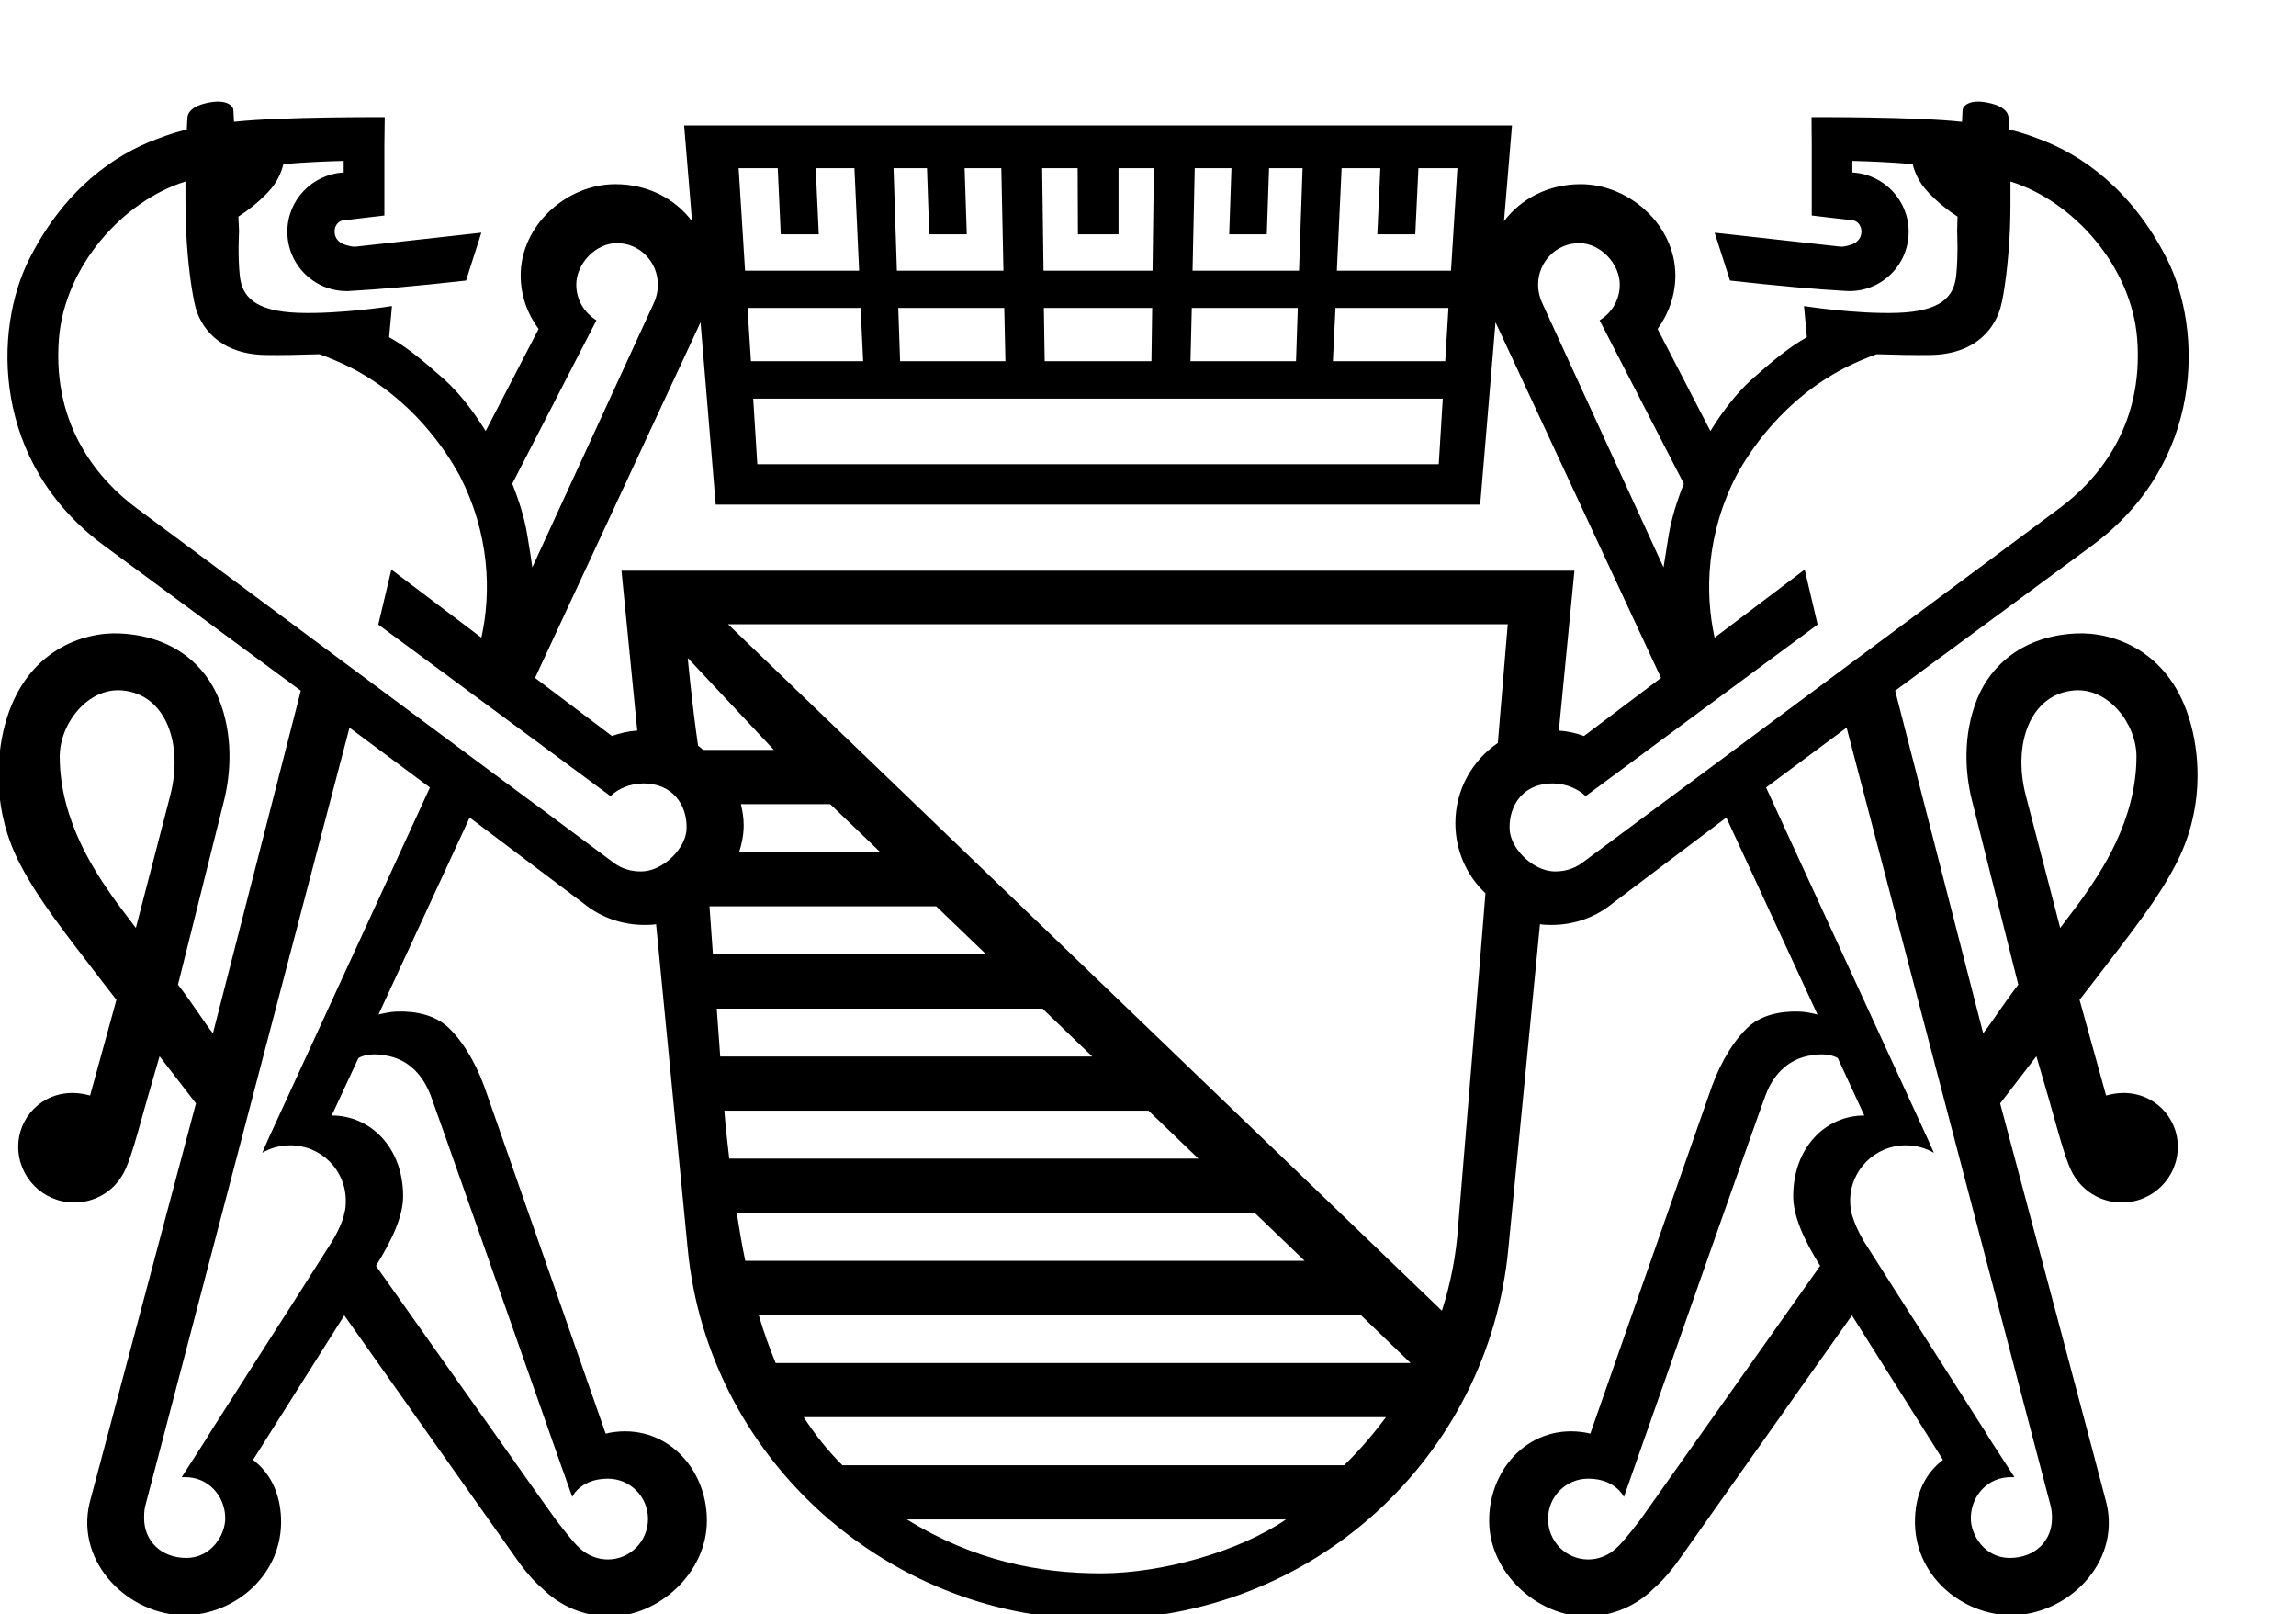
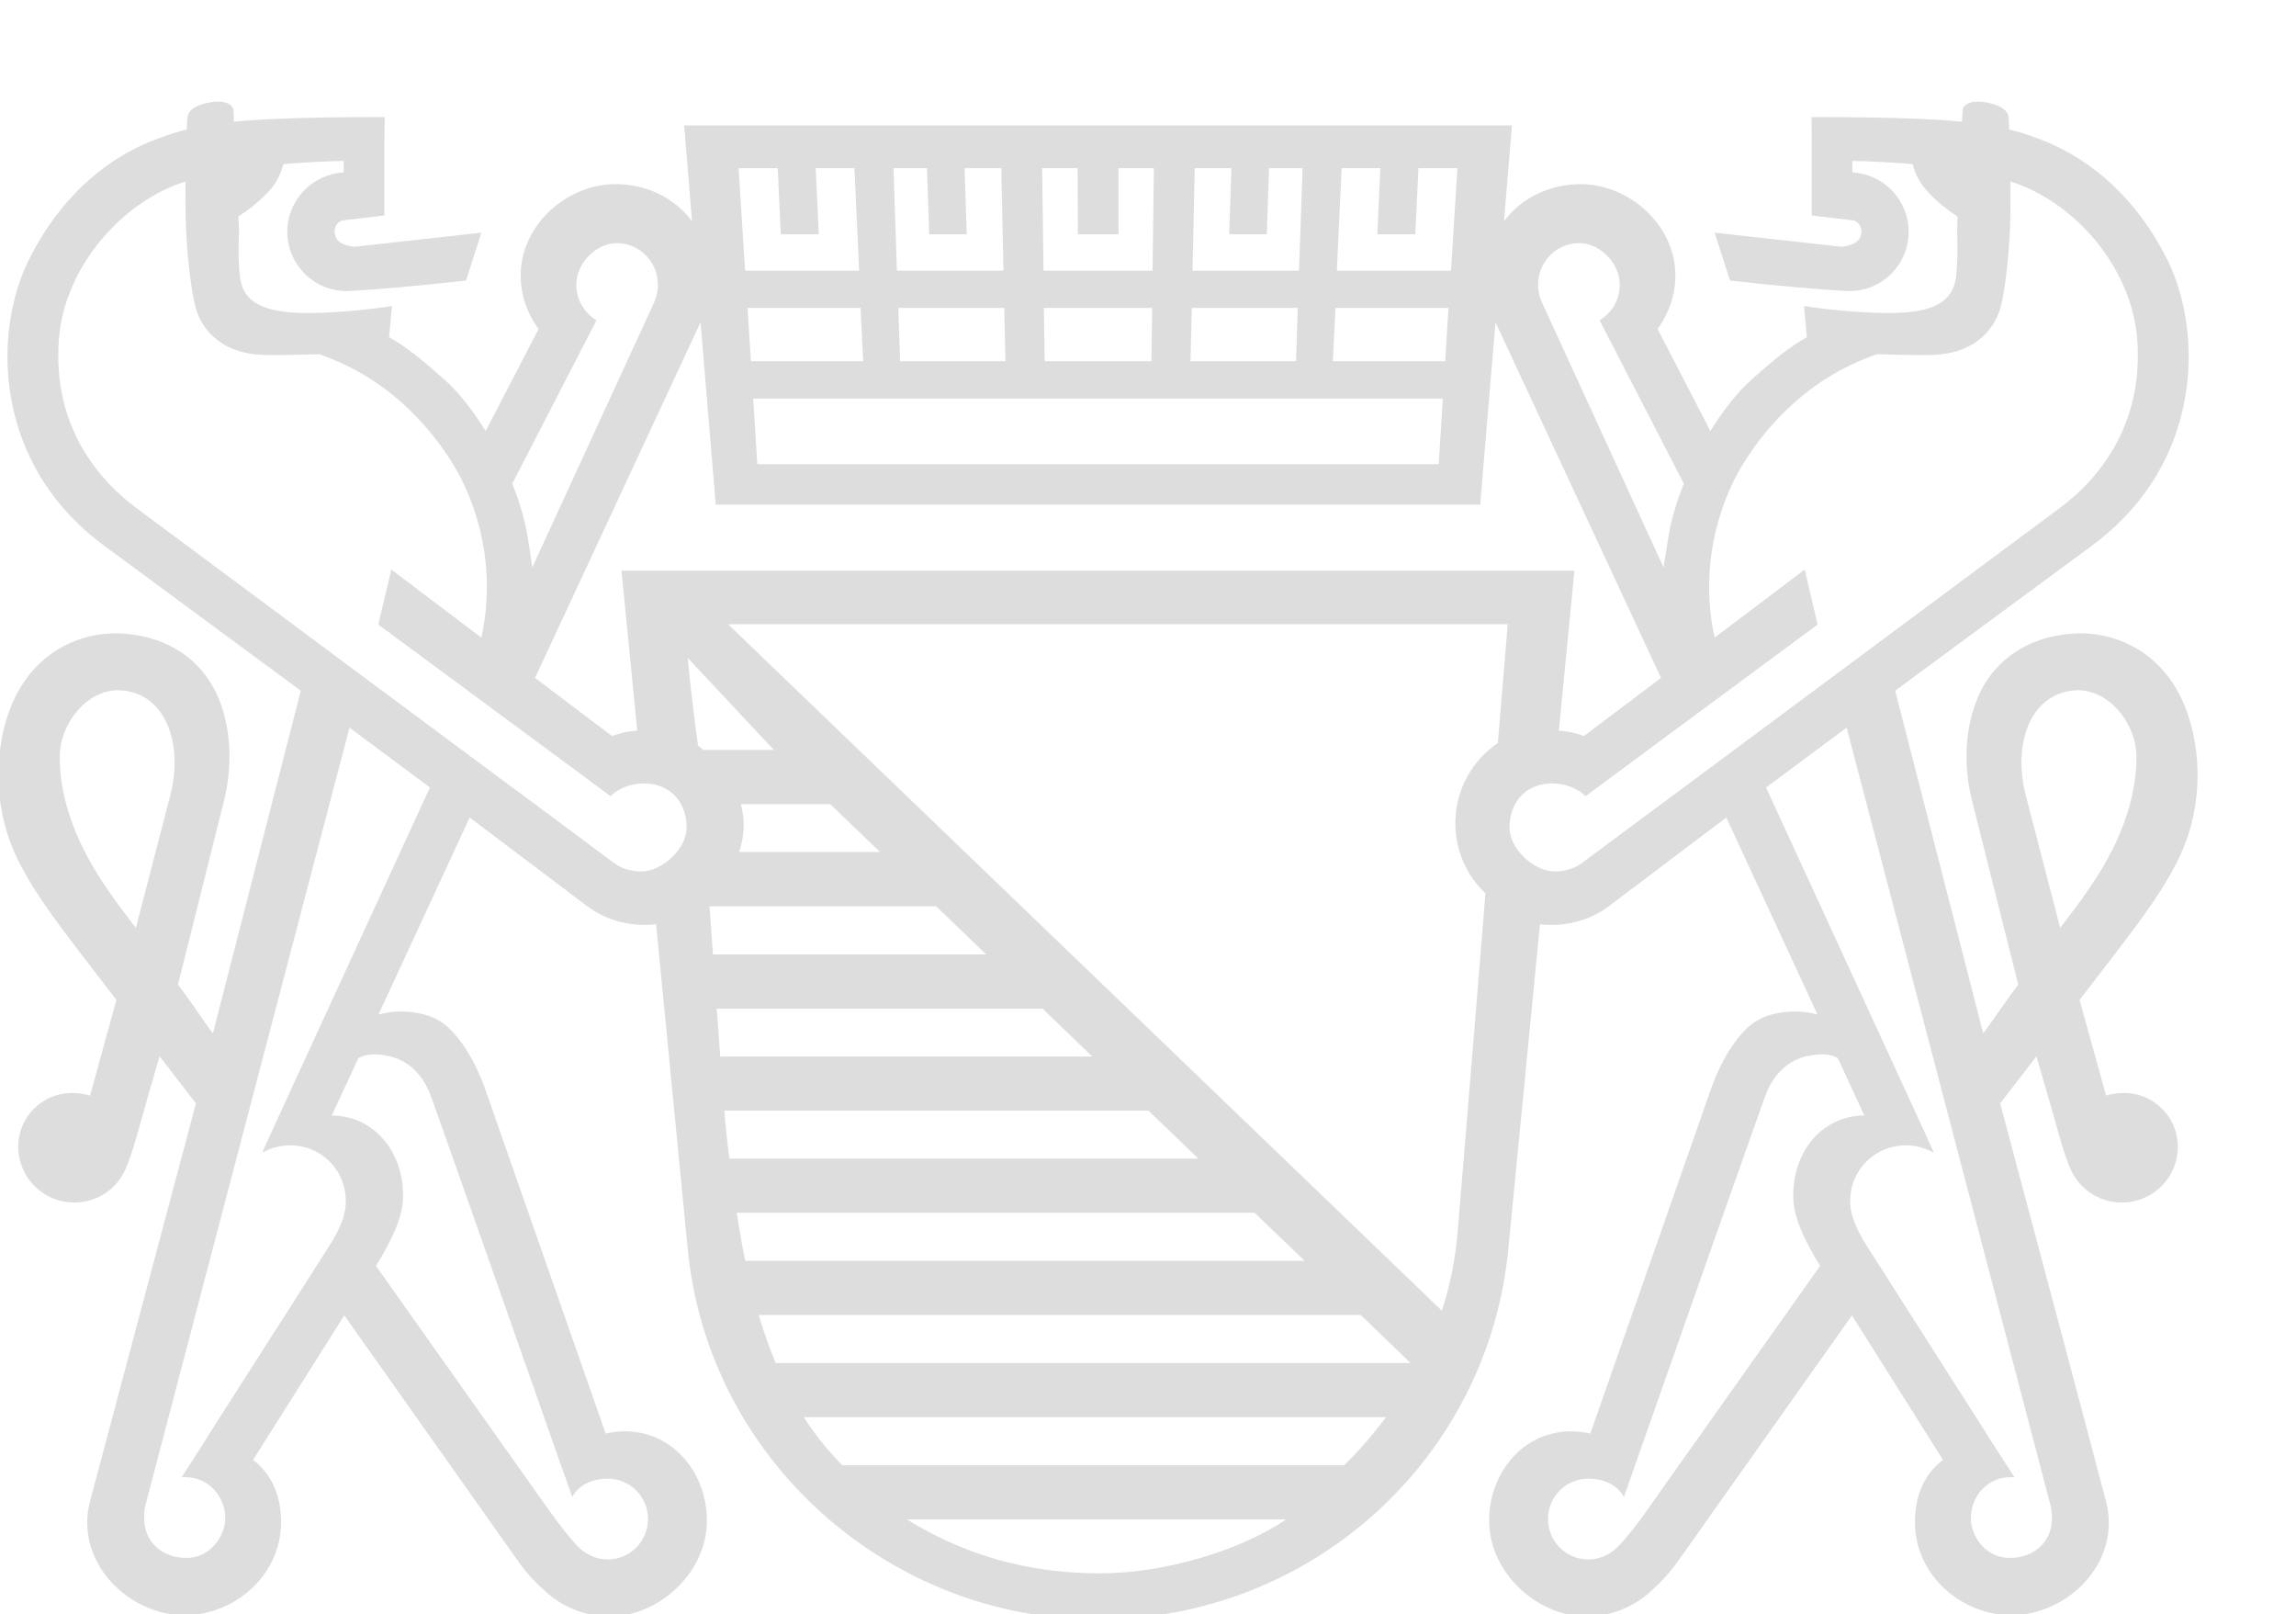
<svg xmlns="http://www.w3.org/2000/svg" version="1.0" width="484" height="340" id="svg2" viewBox="0 0 484 340">
  <g transform="translate(9, 3)" id="layer1">
    <g transform="matrix(14.4167, 0, 0, 14.4167, -3787.8, -4695.59)" id="g2790">
-       <path d="M 292.237,339.062 L 291.734,337.126 C 291.54,336.38 291.793,335.65 292.433,335.59 C 292.942,335.543 293.352,336.08 293.352,336.555 C 293.352,337.51 292.8,338.284 292.586,338.594 C 292.532,338.673 292.401,338.845 292.237,339.062 z M 292.097,347.51 C 292.117,347.581 292.117,347.667 292.117,347.693 C 292.117,348.021 291.87,348.272 291.499,348.272 C 291.134,348.272 290.93,347.938 290.93,347.693 C 290.93,347.366 291.179,347.081 291.532,347.091 L 291.568,347.091 L 291.231,346.571 L 291.134,346.415 L 290.186,344.928 L 289.989,344.62 L 289.372,343.652 C 289.372,343.652 289.264,343.477 289.212,343.314 L 289.208,343.303 C 289.198,343.282 289.193,343.256 289.188,343.233 C 289.186,343.216 289.182,343.203 289.177,343.192 C 289.17,343.145 289.166,343.096 289.166,343.051 C 289.166,342.6 289.531,342.24 289.978,342.24 C 290.127,342.24 290.268,342.279 290.39,342.349 L 290.29,342.125 L 287.936,337.009 L 289.114,336.134 L 292.097,347.51 z M 286.54,347.088 L 286.442,347.227 L 286.102,347.707 C 286.102,347.707 285.849,348.043 285.744,348.131 C 285.634,348.233 285.49,348.294 285.335,348.294 C 285.01,348.294 284.748,348.028 284.748,347.702 C 284.748,347.376 285.01,347.113 285.335,347.113 C 285.55,347.113 285.714,347.189 285.817,347.318 L 285.858,347.379 L 286.054,346.822 L 286.076,346.759 C 286.596,345.278 287.87,341.654 287.93,341.505 C 287.998,341.32 288.169,341.011 288.548,340.933 C 288.789,340.882 288.92,340.927 288.985,340.965 L 289.373,341.804 C 288.803,341.804 288.333,342.276 288.333,342.984 C 288.333,343.284 288.499,343.637 288.727,344.002 L 286.54,347.088 z M 286.812,336.949 L 286.21,337.395 L 285.23,338.123 C 285.128,338.192 285.003,338.236 284.854,338.236 C 284.805,338.236 284.756,338.228 284.708,338.215 C 284.435,338.135 284.192,337.856 284.186,337.611 C 284.176,337.271 284.384,336.942 284.831,336.949 L 284.839,336.951 C 285.015,336.956 285.177,337.023 285.298,337.135 L 285.9,336.69 L 286.156,336.5 L 288.69,334.627 L 288.501,333.823 L 287.184,334.818 C 287.04,334.171 287.057,333.301 287.512,332.43 C 287.698,332.094 288.185,331.339 289.087,330.875 C 289.252,330.792 289.411,330.725 289.553,330.675 C 289.827,330.684 290.114,330.69 290.352,330.686 C 291.049,330.67 291.301,330.245 291.37,329.971 C 291.415,329.798 291.478,329.385 291.503,328.834 C 291.51,328.646 291.511,328.399 291.51,328.15 C 292.434,328.439 293.28,329.393 293.363,330.452 C 293.462,331.751 292.755,332.532 292.239,332.917 L 286.812,336.949 z M 271.2,333.84 L 271.431,336.177 C 271.301,336.185 271.177,336.214 271.061,336.256 L 269.936,335.407 L 272.356,330.208 L 272.578,332.874 L 277.929,332.874 L 278.411,332.874 L 283.756,332.874 L 283.98,330.208 L 286.4,335.407 L 285.274,336.256 C 285.159,336.214 285.033,336.185 284.906,336.177 L 285.134,333.84 L 271.2,333.84 z M 284.014,336.358 C 283.639,336.615 283.393,337.042 283.393,337.53 C 283.393,337.933 283.561,338.301 283.833,338.555 L 283.782,339.185 L 283.667,340.596 L 283.434,343.415 C 283.405,343.846 283.324,344.263 283.196,344.658 L 272.758,334.622 L 284.159,334.622 L 284.014,336.358 z M 273.455,345.423 C 273.367,345.208 273.281,344.976 273.206,344.72 L 282.009,344.72 L 282.739,345.423 L 273.455,345.423 z M 281.767,346.917 L 274.431,346.917 C 274.226,346.715 274.037,346.478 273.864,346.214 L 282.379,346.214 C 282.216,346.43 282.024,346.667 281.767,346.917 z M 278.211,348.497 C 277.32,348.497 276.361,348.319 275.374,347.709 L 280.917,347.709 C 280.23,348.179 279.105,348.497 278.211,348.497 z M 272.885,343.226 L 280.458,343.226 L 281.189,343.928 L 273.01,343.928 C 272.962,343.704 272.923,343.465 272.885,343.226 z M 272.704,341.733 L 278.906,341.733 L 279.635,342.434 L 272.776,342.434 C 272.749,342.203 272.722,341.971 272.704,341.733 z M 272.593,340.242 L 277.357,340.242 L 278.084,340.942 L 272.644,340.942 C 272.628,340.708 272.611,340.474 272.593,340.242 z M 272.487,338.746 L 275.802,338.746 L 276.533,339.449 L 272.537,339.449 C 272.521,339.211 272.504,338.97 272.487,338.746 z M 272.946,337.252 L 274.252,337.252 L 274.982,337.952 L 272.921,337.952 C 272.96,337.828 272.987,337.701 272.987,337.562 C 272.987,337.454 272.97,337.351 272.946,337.252 z M 272.32,336.398 C 272.227,335.758 272.169,335.115 272.169,335.115 L 273.428,336.459 L 272.395,336.459 C 272.371,336.441 272.346,336.414 272.32,336.398 z M 271.629,338.215 C 271.58,338.228 271.531,338.236 271.483,338.236 C 271.332,338.236 271.206,338.192 271.105,338.123 L 270.127,337.395 L 269.524,336.949 L 264.098,332.917 C 263.583,332.532 262.873,331.751 262.974,330.452 C 263.057,329.393 263.903,328.439 264.824,328.15 C 264.824,328.399 264.824,328.646 264.833,328.834 C 264.856,329.385 264.925,329.798 264.967,329.971 C 265.034,330.245 265.288,330.67 265.984,330.686 C 266.223,330.69 266.51,330.684 266.784,330.675 C 266.924,330.725 267.085,330.792 267.25,330.875 C 268.151,331.339 268.637,332.094 268.823,332.43 C 269.28,333.301 269.296,334.171 269.151,334.818 L 267.835,333.823 L 267.644,334.627 L 270.181,336.5 L 270.438,336.69 L 271.039,337.135 C 271.157,337.023 271.32,336.956 271.497,336.951 L 271.505,336.949 C 271.952,336.942 272.163,337.271 272.152,337.611 C 272.145,337.856 271.901,338.135 271.629,338.215 z M 266.046,342.125 L 265.947,342.349 C 266.068,342.279 266.207,342.24 266.356,342.24 C 266.807,342.24 267.169,342.6 267.169,343.051 C 267.169,343.096 267.167,343.145 267.158,343.192 C 267.155,343.203 267.15,343.216 267.147,343.233 C 267.143,343.256 267.138,343.282 267.129,343.303 L 267.127,343.314 C 267.073,343.477 266.964,343.652 266.964,343.652 L 266.348,344.62 L 266.15,344.928 L 265.2,346.415 L 265.104,346.571 L 264.769,347.091 L 264.804,347.091 C 265.155,347.081 265.406,347.366 265.406,347.693 C 265.406,347.938 265.2,348.272 264.838,348.272 C 264.467,348.272 264.22,348.021 264.22,347.693 C 264.22,347.667 264.218,347.581 264.237,347.51 L 267.223,336.134 L 268.399,337.009 L 266.046,342.125 z M 267.788,340.933 C 268.168,341.011 268.336,341.32 268.408,341.505 C 268.466,341.654 269.739,345.278 270.26,346.759 L 270.282,346.822 L 270.48,347.379 L 270.518,347.318 C 270.622,347.189 270.786,347.113 271.001,347.113 C 271.325,347.113 271.588,347.376 271.588,347.702 C 271.588,348.028 271.325,348.294 271.001,348.294 C 270.846,348.294 270.702,348.233 270.591,348.131 C 270.487,348.043 270.236,347.707 270.236,347.707 L 269.893,347.227 L 269.795,347.088 L 267.61,344.002 C 267.837,343.637 268.007,343.284 268.007,342.984 C 268.007,342.276 267.533,341.804 266.963,341.804 L 267.353,340.965 C 267.416,340.927 267.549,340.882 267.788,340.933 z M 270.834,330.179 C 270.657,330.071 270.539,329.879 270.539,329.658 C 270.539,329.351 270.823,329.051 271.134,329.051 C 271.464,329.051 271.732,329.322 271.732,329.658 C 271.732,329.764 271.706,329.862 271.663,329.949 L 269.896,333.791 C 269.883,333.688 269.859,333.536 269.821,333.309 C 269.783,333.079 269.706,332.825 269.603,332.568 L 270.834,330.179 z M 273.485,327.955 L 273.529,328.922 L 274.085,328.922 L 274.04,327.955 L 274.606,327.955 L 274.675,329.454 L 273.007,329.454 L 272.913,327.955 L 273.485,327.955 z M 274.734,330.777 L 273.093,330.777 L 273.043,329.998 L 274.696,329.998 L 274.734,330.777 z M 275.667,327.955 L 275.7,328.922 L 276.249,328.922 L 276.217,327.955 L 276.754,327.955 L 276.785,329.454 L 275.227,329.454 L 275.178,327.955 L 275.667,327.955 z M 276.814,330.777 L 275.274,330.777 L 275.247,329.998 L 276.797,329.998 L 276.814,330.777 z M 277.87,327.955 L 277.874,328.922 L 278.468,328.922 L 278.468,327.955 L 278.985,327.955 L 278.965,329.454 L 278.267,329.454 L 278.071,329.454 L 277.371,329.454 L 277.351,327.955 L 277.87,327.955 z M 279.539,329.998 L 281.089,329.998 L 281.063,330.777 L 279.52,330.777 L 279.539,329.998 z M 279.582,327.955 L 280.119,327.955 L 280.086,328.922 L 280.636,328.922 L 280.669,327.955 L 281.159,327.955 L 281.107,329.454 L 279.55,329.454 L 279.582,327.955 z M 277.376,329.998 L 278.071,329.998 L 278.267,329.998 L 278.96,329.998 L 278.949,330.777 L 278.267,330.777 L 278.071,330.777 L 277.388,330.777 L 277.376,329.998 z M 278.071,331.324 L 278.267,331.324 L 283.209,331.324 L 283.15,332.283 L 278.411,332.283 L 277.929,332.283 L 273.186,332.283 L 273.126,331.324 L 278.071,331.324 z M 281.64,329.998 L 283.292,329.998 L 283.245,330.777 L 281.602,330.777 L 281.64,329.998 z M 281.73,327.955 L 282.296,327.955 L 282.252,328.922 L 282.807,328.922 L 282.853,327.955 L 283.423,327.955 L 283.329,329.454 L 281.66,329.454 L 281.73,327.955 z M 285.202,329.051 C 285.514,329.051 285.797,329.351 285.797,329.658 C 285.797,329.879 285.681,330.071 285.502,330.179 L 286.734,332.568 C 286.63,332.825 286.554,333.079 286.514,333.309 C 286.477,333.536 286.453,333.688 286.437,333.791 L 284.673,329.949 C 284.63,329.862 284.603,329.764 284.603,329.658 C 284.603,329.322 284.872,329.051 285.202,329.051 z M 264.602,337.126 L 264.099,339.062 C 263.936,338.845 263.804,338.673 263.75,338.594 C 263.537,338.284 262.986,337.51 262.986,336.555 C 262.986,336.08 263.394,335.543 263.904,335.59 C 264.544,335.65 264.795,336.38 264.602,337.126 z M 293.137,341.475 C 293.058,341.478 292.98,341.492 292.908,341.512 L 292.52,340.113 L 292.717,339.859 C 293.307,339.09 293.661,338.646 293.926,338.135 C 294.335,337.355 294.281,336.579 294.149,336.09 C 293.854,334.989 292.986,334.73 292.468,334.757 C 291.693,334.793 291.22,335.223 291.022,335.716 C 290.81,336.246 290.847,336.793 290.944,337.186 L 291.624,339.891 C 291.415,340.162 291.234,340.447 291.111,340.603 L 289.824,335.594 L 292.696,333.477 C 294.343,332.268 294.329,330.322 293.792,329.271 C 293.279,328.265 292.551,327.757 291.922,327.526 C 291.734,327.454 291.609,327.418 291.492,327.391 C 291.487,327.305 291.485,327.243 291.482,327.216 C 291.471,327.086 291.317,327.027 291.186,327 C 290.894,326.937 290.81,327.059 290.81,327.103 L 290.801,327.277 C 290.099,327.2 288.601,327.209 288.601,327.209 L 288.604,327.62 L 288.604,328.647 L 289.198,328.717 C 289.256,328.719 289.331,328.778 289.331,328.884 C 289.33,328.996 289.245,329.058 289.163,329.079 C 289.091,329.1 289.057,329.105 289.027,329.102 L 289.021,329.102 L 287.184,328.898 L 287.409,329.598 C 288.123,329.678 288.686,329.727 289.099,329.75 C 289.119,329.752 289.136,329.752 289.155,329.752 C 289.635,329.752 290.021,329.364 290.021,328.884 C 290.021,328.421 289.657,328.043 289.198,328.018 L 289.198,327.849 C 289.446,327.855 289.75,327.867 290.08,327.896 C 290.111,328.021 290.175,328.172 290.309,328.309 C 290.451,328.46 290.602,328.577 290.736,328.663 L 290.73,328.878 C 290.73,328.878 290.748,329.233 290.716,329.527 C 290.684,329.825 290.508,330.047 289.862,330.07 C 289.247,330.091 288.491,329.971 288.491,329.971 L 288.533,330.426 C 288.284,330.565 288.036,330.767 287.719,331.05 C 287.51,331.24 287.304,331.502 287.122,331.798 L 286.35,330.306 C 286.511,330.084 286.61,329.815 286.61,329.523 C 286.61,328.787 285.934,328.189 285.226,328.189 C 284.751,328.189 284.351,328.403 284.104,328.731 L 284.221,327.33 L 278.278,327.33 L 278.057,327.33 L 272.116,327.33 L 272.232,328.731 C 271.986,328.403 271.586,328.189 271.11,328.189 C 270.401,328.189 269.726,328.787 269.726,329.523 C 269.726,329.815 269.823,330.084 269.988,330.306 L 269.214,331.798 C 269.031,331.502 268.826,331.24 268.616,331.05 C 268.299,330.767 268.052,330.565 267.802,330.426 L 267.844,329.971 C 267.844,329.971 267.088,330.091 266.474,330.07 C 265.828,330.047 265.651,329.825 265.619,329.527 C 265.587,329.233 265.608,328.878 265.608,328.878 L 265.598,328.663 C 265.733,328.577 265.885,328.46 266.029,328.309 C 266.161,328.172 266.226,328.021 266.256,327.896 C 266.588,327.867 266.889,327.855 267.138,327.849 L 267.138,328.018 C 266.679,328.043 266.314,328.421 266.314,328.884 C 266.314,329.364 266.702,329.752 267.182,329.752 C 267.2,329.752 267.218,329.752 267.235,329.75 C 267.65,329.727 268.213,329.678 268.927,329.598 L 269.151,328.898 L 267.316,329.102 L 267.309,329.102 C 267.279,329.105 267.244,329.1 267.173,329.079 C 267.09,329.058 267.006,328.996 267.005,328.884 C 267.003,328.778 267.08,328.719 267.138,328.717 L 267.733,328.647 L 267.733,327.62 L 267.738,327.209 C 267.738,327.209 266.238,327.2 265.534,327.277 L 265.525,327.103 C 265.525,327.059 265.443,326.937 265.149,327 C 265.019,327.027 264.865,327.086 264.853,327.216 C 264.85,327.243 264.849,327.305 264.844,327.391 C 264.727,327.418 264.602,327.454 264.414,327.526 C 263.783,327.757 263.058,328.265 262.547,329.271 C 262.008,330.322 261.994,332.268 263.64,333.477 L 266.511,335.594 L 265.226,340.603 C 265.102,340.447 264.925,340.162 264.715,339.891 L 265.392,337.186 C 265.487,336.793 265.525,336.246 265.314,335.716 C 265.115,335.223 264.646,334.793 263.867,334.757 C 263.35,334.73 262.482,334.989 262.185,336.09 C 262.055,336.579 262,337.355 262.409,338.135 C 262.676,338.646 263.028,339.09 263.618,339.859 L 263.815,340.113 L 263.43,341.512 C 263.357,341.492 263.279,341.478 263.198,341.475 C 262.718,341.461 262.379,341.842 262.379,342.257 C 262.379,342.713 262.747,343.076 263.198,343.076 C 263.491,343.076 263.748,342.925 263.891,342.694 C 264.016,342.508 264.131,342.027 264.265,341.563 L 264.446,340.938 L 264.978,341.627 C 264.647,342.865 263.44,347.401 263.422,347.47 C 263.214,348.354 264.005,349.113 264.822,349.11 C 265.552,349.1 266.251,348.514 266.222,347.693 C 266.207,347.308 266.056,347.025 265.813,346.838 L 267.147,344.726 L 269.66,348.279 C 269.857,348.563 270.01,348.69 270.037,348.712 C 270.29,348.968 270.641,349.127 271.032,349.127 C 271.73,349.127 272.449,348.502 272.449,347.725 C 272.449,346.951 271.837,346.296 271.029,346.441 C 271.009,346.446 270.989,346.449 270.969,346.455 L 269.191,341.372 C 269.048,340.987 268.853,340.69 268.672,340.521 C 268.415,340.277 268.04,340.279 267.891,340.286 C 267.824,340.289 267.733,340.307 267.647,340.328 L 268.98,337.448 L 270.65,338.707 C 270.893,338.903 271.2,339.018 271.535,339.018 C 271.593,339.018 271.652,339.017 271.706,339.008 L 272.167,343.738 C 272.316,345.325 273.086,346.717 274.223,347.699 L 274.223,347.709 L 274.236,347.709 C 275.293,348.614 276.662,349.171 278.168,349.171 C 281.306,349.171 283.884,346.801 284.169,343.738 L 284.63,339.008 C 284.686,339.017 284.743,339.018 284.799,339.018 C 285.137,339.018 285.445,338.903 285.686,338.707 L 287.355,337.448 L 288.688,340.328 C 288.604,340.307 288.512,340.289 288.445,340.286 C 288.296,340.279 287.921,340.277 287.664,340.521 C 287.483,340.69 287.288,340.987 287.146,341.372 L 285.366,346.455 C 285.347,346.449 285.329,346.446 285.307,346.441 C 284.498,346.296 283.887,346.951 283.887,347.725 C 283.887,348.502 284.607,349.127 285.305,349.127 C 285.695,349.127 286.046,348.968 286.3,348.712 C 286.325,348.69 286.478,348.563 286.677,348.279 L 289.192,344.726 L 290.523,346.838 C 290.279,347.025 290.127,347.308 290.114,347.693 C 290.084,348.514 290.785,349.1 291.514,349.11 C 292.332,349.113 293.125,348.354 292.913,347.47 C 292.899,347.401 291.69,342.865 291.359,341.627 L 291.889,340.938 L 292.071,341.563 C 292.206,342.027 292.321,342.508 292.445,342.694 C 292.591,342.925 292.847,343.076 293.137,343.076 C 293.592,343.076 293.957,342.713 293.957,342.257 C 293.957,341.842 293.617,341.461 293.137,341.475 z" id="path2524" style="fill: #rdd; fill-opacity: 1; fill-rule: nonzero; stroke: none;" />
+       <path d="M 292.237,339.062 L 291.734,337.126 C 291.54,336.38 291.793,335.65 292.433,335.59 C 292.942,335.543 293.352,336.08 293.352,336.555 C 293.352,337.51 292.8,338.284 292.586,338.594 C 292.532,338.673 292.401,338.845 292.237,339.062 z M 292.097,347.51 C 292.117,347.581 292.117,347.667 292.117,347.693 C 292.117,348.021 291.87,348.272 291.499,348.272 C 291.134,348.272 290.93,347.938 290.93,347.693 C 290.93,347.366 291.179,347.081 291.532,347.091 L 291.568,347.091 L 291.231,346.571 L 291.134,346.415 L 290.186,344.928 L 289.989,344.62 L 289.372,343.652 C 289.372,343.652 289.264,343.477 289.212,343.314 L 289.208,343.303 C 289.198,343.282 289.193,343.256 289.188,343.233 C 289.186,343.216 289.182,343.203 289.177,343.192 C 289.17,343.145 289.166,343.096 289.166,343.051 C 289.166,342.6 289.531,342.24 289.978,342.24 C 290.127,342.24 290.268,342.279 290.39,342.349 L 290.29,342.125 L 287.936,337.009 L 289.114,336.134 L 292.097,347.51 z M 286.54,347.088 L 286.442,347.227 L 286.102,347.707 C 286.102,347.707 285.849,348.043 285.744,348.131 C 285.634,348.233 285.49,348.294 285.335,348.294 C 285.01,348.294 284.748,348.028 284.748,347.702 C 284.748,347.376 285.01,347.113 285.335,347.113 C 285.55,347.113 285.714,347.189 285.817,347.318 L 285.858,347.379 L 286.054,346.822 L 286.076,346.759 C 286.596,345.278 287.87,341.654 287.93,341.505 C 287.998,341.32 288.169,341.011 288.548,340.933 C 288.789,340.882 288.92,340.927 288.985,340.965 L 289.373,341.804 C 288.803,341.804 288.333,342.276 288.333,342.984 C 288.333,343.284 288.499,343.637 288.727,344.002 L 286.54,347.088 z M 286.812,336.949 L 286.21,337.395 L 285.23,338.123 C 285.128,338.192 285.003,338.236 284.854,338.236 C 284.805,338.236 284.756,338.228 284.708,338.215 C 284.435,338.135 284.192,337.856 284.186,337.611 C 284.176,337.271 284.384,336.942 284.831,336.949 L 284.839,336.951 C 285.015,336.956 285.177,337.023 285.298,337.135 L 285.9,336.69 L 286.156,336.5 L 288.69,334.627 L 288.501,333.823 L 287.184,334.818 C 287.04,334.171 287.057,333.301 287.512,332.43 C 287.698,332.094 288.185,331.339 289.087,330.875 C 289.252,330.792 289.411,330.725 289.553,330.675 C 289.827,330.684 290.114,330.69 290.352,330.686 C 291.049,330.67 291.301,330.245 291.37,329.971 C 291.415,329.798 291.478,329.385 291.503,328.834 C 291.51,328.646 291.511,328.399 291.51,328.15 C 292.434,328.439 293.28,329.393 293.363,330.452 C 293.462,331.751 292.755,332.532 292.239,332.917 L 286.812,336.949 z M 271.2,333.84 L 271.431,336.177 C 271.301,336.185 271.177,336.214 271.061,336.256 L 269.936,335.407 L 272.356,330.208 L 272.578,332.874 L 277.929,332.874 L 278.411,332.874 L 283.756,332.874 L 283.98,330.208 L 286.4,335.407 L 285.274,336.256 C 285.159,336.214 285.033,336.185 284.906,336.177 L 285.134,333.84 L 271.2,333.84 z M 284.014,336.358 C 283.639,336.615 283.393,337.042 283.393,337.53 C 283.393,337.933 283.561,338.301 283.833,338.555 L 283.782,339.185 L 283.667,340.596 L 283.434,343.415 C 283.405,343.846 283.324,344.263 283.196,344.658 L 272.758,334.622 L 284.159,334.622 L 284.014,336.358 z M 273.455,345.423 C 273.367,345.208 273.281,344.976 273.206,344.72 L 282.009,344.72 L 282.739,345.423 L 273.455,345.423 z M 281.767,346.917 L 274.431,346.917 C 274.226,346.715 274.037,346.478 273.864,346.214 L 282.379,346.214 C 282.216,346.43 282.024,346.667 281.767,346.917 z M 278.211,348.497 C 277.32,348.497 276.361,348.319 275.374,347.709 L 280.917,347.709 C 280.23,348.179 279.105,348.497 278.211,348.497 z M 272.885,343.226 L 280.458,343.226 L 281.189,343.928 L 273.01,343.928 C 272.962,343.704 272.923,343.465 272.885,343.226 z M 272.704,341.733 L 278.906,341.733 L 279.635,342.434 L 272.776,342.434 C 272.749,342.203 272.722,341.971 272.704,341.733 z M 272.593,340.242 L 277.357,340.242 L 278.084,340.942 L 272.644,340.942 C 272.628,340.708 272.611,340.474 272.593,340.242 z M 272.487,338.746 L 275.802,338.746 L 276.533,339.449 L 272.537,339.449 C 272.521,339.211 272.504,338.97 272.487,338.746 z M 272.946,337.252 L 274.252,337.252 L 274.982,337.952 L 272.921,337.952 C 272.96,337.828 272.987,337.701 272.987,337.562 C 272.987,337.454 272.97,337.351 272.946,337.252 z M 272.32,336.398 C 272.227,335.758 272.169,335.115 272.169,335.115 L 273.428,336.459 L 272.395,336.459 C 272.371,336.441 272.346,336.414 272.32,336.398 z M 271.629,338.215 C 271.58,338.228 271.531,338.236 271.483,338.236 C 271.332,338.236 271.206,338.192 271.105,338.123 L 270.127,337.395 L 269.524,336.949 L 264.098,332.917 C 263.583,332.532 262.873,331.751 262.974,330.452 C 263.057,329.393 263.903,328.439 264.824,328.15 C 264.824,328.399 264.824,328.646 264.833,328.834 C 264.856,329.385 264.925,329.798 264.967,329.971 C 265.034,330.245 265.288,330.67 265.984,330.686 C 266.223,330.69 266.51,330.684 266.784,330.675 C 266.924,330.725 267.085,330.792 267.25,330.875 C 268.151,331.339 268.637,332.094 268.823,332.43 C 269.28,333.301 269.296,334.171 269.151,334.818 L 267.835,333.823 L 267.644,334.627 L 270.181,336.5 L 270.438,336.69 L 271.039,337.135 C 271.157,337.023 271.32,336.956 271.497,336.951 L 271.505,336.949 C 271.952,336.942 272.163,337.271 272.152,337.611 C 272.145,337.856 271.901,338.135 271.629,338.215 z M 266.046,342.125 L 265.947,342.349 C 266.068,342.279 266.207,342.24 266.356,342.24 C 266.807,342.24 267.169,342.6 267.169,343.051 C 267.169,343.096 267.167,343.145 267.158,343.192 C 267.155,343.203 267.15,343.216 267.147,343.233 C 267.143,343.256 267.138,343.282 267.129,343.303 L 267.127,343.314 C 267.073,343.477 266.964,343.652 266.964,343.652 L 266.348,344.62 L 266.15,344.928 L 265.2,346.415 L 265.104,346.571 L 264.769,347.091 L 264.804,347.091 C 265.155,347.081 265.406,347.366 265.406,347.693 C 265.406,347.938 265.2,348.272 264.838,348.272 C 264.467,348.272 264.22,348.021 264.22,347.693 C 264.22,347.667 264.218,347.581 264.237,347.51 L 267.223,336.134 L 268.399,337.009 L 266.046,342.125 z M 267.788,340.933 C 268.168,341.011 268.336,341.32 268.408,341.505 C 268.466,341.654 269.739,345.278 270.26,346.759 L 270.282,346.822 L 270.48,347.379 L 270.518,347.318 C 270.622,347.189 270.786,347.113 271.001,347.113 C 271.325,347.113 271.588,347.376 271.588,347.702 C 271.588,348.028 271.325,348.294 271.001,348.294 C 270.846,348.294 270.702,348.233 270.591,348.131 C 270.487,348.043 270.236,347.707 270.236,347.707 L 269.893,347.227 L 269.795,347.088 L 267.61,344.002 C 267.837,343.637 268.007,343.284 268.007,342.984 C 268.007,342.276 267.533,341.804 266.963,341.804 L 267.353,340.965 C 267.416,340.927 267.549,340.882 267.788,340.933 z M 270.834,330.179 C 270.657,330.071 270.539,329.879 270.539,329.658 C 270.539,329.351 270.823,329.051 271.134,329.051 C 271.464,329.051 271.732,329.322 271.732,329.658 C 271.732,329.764 271.706,329.862 271.663,329.949 L 269.896,333.791 C 269.883,333.688 269.859,333.536 269.821,333.309 C 269.783,333.079 269.706,332.825 269.603,332.568 L 270.834,330.179 z M 273.485,327.955 L 273.529,328.922 L 274.085,328.922 L 274.04,327.955 L 274.606,327.955 L 274.675,329.454 L 273.007,329.454 L 272.913,327.955 L 273.485,327.955 z M 274.734,330.777 L 273.093,330.777 L 273.043,329.998 L 274.696,329.998 L 274.734,330.777 z M 275.667,327.955 L 275.7,328.922 L 276.249,328.922 L 276.217,327.955 L 276.754,327.955 L 276.785,329.454 L 275.227,329.454 L 275.178,327.955 L 275.667,327.955 z M 276.814,330.777 L 275.274,330.777 L 275.247,329.998 L 276.797,329.998 L 276.814,330.777 z M 277.87,327.955 L 277.874,328.922 L 278.468,328.922 L 278.468,327.955 L 278.985,327.955 L 278.965,329.454 L 278.267,329.454 L 278.071,329.454 L 277.371,329.454 L 277.351,327.955 L 277.87,327.955 z M 279.539,329.998 L 281.089,329.998 L 281.063,330.777 L 279.52,330.777 L 279.539,329.998 z M 279.582,327.955 L 280.119,327.955 L 280.086,328.922 L 280.636,328.922 L 280.669,327.955 L 281.159,327.955 L 281.107,329.454 L 279.55,329.454 L 279.582,327.955 z M 277.376,329.998 L 278.071,329.998 L 278.267,329.998 L 278.96,329.998 L 278.949,330.777 L 278.267,330.777 L 278.071,330.777 L 277.388,330.777 L 277.376,329.998 z M 278.071,331.324 L 278.267,331.324 L 283.209,331.324 L 283.15,332.283 L 278.411,332.283 L 277.929,332.283 L 273.186,332.283 L 273.126,331.324 L 278.071,331.324 z M 281.64,329.998 L 283.292,329.998 L 283.245,330.777 L 281.602,330.777 L 281.64,329.998 z M 281.73,327.955 L 282.296,327.955 L 282.252,328.922 L 282.807,328.922 L 282.853,327.955 L 283.423,327.955 L 283.329,329.454 L 281.66,329.454 L 281.73,327.955 z M 285.202,329.051 C 285.514,329.051 285.797,329.351 285.797,329.658 C 285.797,329.879 285.681,330.071 285.502,330.179 L 286.734,332.568 C 286.63,332.825 286.554,333.079 286.514,333.309 C 286.477,333.536 286.453,333.688 286.437,333.791 L 284.673,329.949 C 284.63,329.862 284.603,329.764 284.603,329.658 C 284.603,329.322 284.872,329.051 285.202,329.051 z M 264.602,337.126 L 264.099,339.062 C 263.936,338.845 263.804,338.673 263.75,338.594 C 263.537,338.284 262.986,337.51 262.986,336.555 C 262.986,336.08 263.394,335.543 263.904,335.59 C 264.544,335.65 264.795,336.38 264.602,337.126 z M 293.137,341.475 C 293.058,341.478 292.98,341.492 292.908,341.512 L 292.52,340.113 L 292.717,339.859 C 293.307,339.09 293.661,338.646 293.926,338.135 C 294.335,337.355 294.281,336.579 294.149,336.09 C 293.854,334.989 292.986,334.73 292.468,334.757 C 291.693,334.793 291.22,335.223 291.022,335.716 C 290.81,336.246 290.847,336.793 290.944,337.186 L 291.624,339.891 C 291.415,340.162 291.234,340.447 291.111,340.603 L 289.824,335.594 L 292.696,333.477 C 294.343,332.268 294.329,330.322 293.792,329.271 C 293.279,328.265 292.551,327.757 291.922,327.526 C 291.734,327.454 291.609,327.418 291.492,327.391 C 291.487,327.305 291.485,327.243 291.482,327.216 C 291.471,327.086 291.317,327.027 291.186,327 C 290.894,326.937 290.81,327.059 290.81,327.103 L 290.801,327.277 C 290.099,327.2 288.601,327.209 288.601,327.209 L 288.604,327.62 L 288.604,328.647 L 289.198,328.717 C 289.256,328.719 289.331,328.778 289.331,328.884 C 289.33,328.996 289.245,329.058 289.163,329.079 C 289.091,329.1 289.057,329.105 289.027,329.102 L 289.021,329.102 L 287.184,328.898 L 287.409,329.598 C 288.123,329.678 288.686,329.727 289.099,329.75 C 289.119,329.752 289.136,329.752 289.155,329.752 C 289.635,329.752 290.021,329.364 290.021,328.884 C 290.021,328.421 289.657,328.043 289.198,328.018 L 289.198,327.849 C 289.446,327.855 289.75,327.867 290.08,327.896 C 290.111,328.021 290.175,328.172 290.309,328.309 C 290.451,328.46 290.602,328.577 290.736,328.663 L 290.73,328.878 C 290.73,328.878 290.748,329.233 290.716,329.527 C 290.684,329.825 290.508,330.047 289.862,330.07 C 289.247,330.091 288.491,329.971 288.491,329.971 L 288.533,330.426 C 288.284,330.565 288.036,330.767 287.719,331.05 C 287.51,331.24 287.304,331.502 287.122,331.798 L 286.35,330.306 C 286.511,330.084 286.61,329.815 286.61,329.523 C 286.61,328.787 285.934,328.189 285.226,328.189 C 284.751,328.189 284.351,328.403 284.104,328.731 L 284.221,327.33 L 278.278,327.33 L 278.057,327.33 L 272.116,327.33 L 272.232,328.731 C 271.986,328.403 271.586,328.189 271.11,328.189 C 270.401,328.189 269.726,328.787 269.726,329.523 C 269.726,329.815 269.823,330.084 269.988,330.306 L 269.214,331.798 C 269.031,331.502 268.826,331.24 268.616,331.05 C 268.299,330.767 268.052,330.565 267.802,330.426 L 267.844,329.971 C 267.844,329.971 267.088,330.091 266.474,330.07 C 265.828,330.047 265.651,329.825 265.619,329.527 C 265.587,329.233 265.608,328.878 265.608,328.878 L 265.598,328.663 C 265.733,328.577 265.885,328.46 266.029,328.309 C 266.161,328.172 266.226,328.021 266.256,327.896 C 266.588,327.867 266.889,327.855 267.138,327.849 L 267.138,328.018 C 266.679,328.043 266.314,328.421 266.314,328.884 C 266.314,329.364 266.702,329.752 267.182,329.752 C 267.2,329.752 267.218,329.752 267.235,329.75 C 267.65,329.727 268.213,329.678 268.927,329.598 L 269.151,328.898 L 267.316,329.102 L 267.309,329.102 C 267.279,329.105 267.244,329.1 267.173,329.079 C 267.09,329.058 267.006,328.996 267.005,328.884 C 267.003,328.778 267.08,328.719 267.138,328.717 L 267.733,328.647 L 267.733,327.62 L 267.738,327.209 C 267.738,327.209 266.238,327.2 265.534,327.277 L 265.525,327.103 C 265.525,327.059 265.443,326.937 265.149,327 C 265.019,327.027 264.865,327.086 264.853,327.216 C 264.85,327.243 264.849,327.305 264.844,327.391 C 264.727,327.418 264.602,327.454 264.414,327.526 C 263.783,327.757 263.058,328.265 262.547,329.271 C 262.008,330.322 261.994,332.268 263.64,333.477 L 266.511,335.594 L 265.226,340.603 C 265.102,340.447 264.925,340.162 264.715,339.891 L 265.392,337.186 C 265.487,336.793 265.525,336.246 265.314,335.716 C 265.115,335.223 264.646,334.793 263.867,334.757 C 263.35,334.73 262.482,334.989 262.185,336.09 C 262.055,336.579 262,337.355 262.409,338.135 C 262.676,338.646 263.028,339.09 263.618,339.859 L 263.815,340.113 L 263.43,341.512 C 263.357,341.492 263.279,341.478 263.198,341.475 C 262.718,341.461 262.379,341.842 262.379,342.257 C 262.379,342.713 262.747,343.076 263.198,343.076 C 263.491,343.076 263.748,342.925 263.891,342.694 C 264.016,342.508 264.131,342.027 264.265,341.563 L 264.446,340.938 L 264.978,341.627 C 264.647,342.865 263.44,347.401 263.422,347.47 C 263.214,348.354 264.005,349.113 264.822,349.11 C 265.552,349.1 266.251,348.514 266.222,347.693 C 266.207,347.308 266.056,347.025 265.813,346.838 L 267.147,344.726 L 269.66,348.279 C 269.857,348.563 270.01,348.69 270.037,348.712 C 270.29,348.968 270.641,349.127 271.032,349.127 C 271.73,349.127 272.449,348.502 272.449,347.725 C 272.449,346.951 271.837,346.296 271.029,346.441 C 271.009,346.446 270.989,346.449 270.969,346.455 L 269.191,341.372 C 269.048,340.987 268.853,340.69 268.672,340.521 C 268.415,340.277 268.04,340.279 267.891,340.286 C 267.824,340.289 267.733,340.307 267.647,340.328 L 268.98,337.448 L 270.65,338.707 C 270.893,338.903 271.2,339.018 271.535,339.018 C 271.593,339.018 271.652,339.017 271.706,339.008 L 272.167,343.738 C 272.316,345.325 273.086,346.717 274.223,347.699 L 274.223,347.709 L 274.236,347.709 C 275.293,348.614 276.662,349.171 278.168,349.171 C 281.306,349.171 283.884,346.801 284.169,343.738 L 284.63,339.008 C 284.686,339.017 284.743,339.018 284.799,339.018 C 285.137,339.018 285.445,338.903 285.686,338.707 L 287.355,337.448 L 288.688,340.328 C 288.604,340.307 288.512,340.289 288.445,340.286 C 288.296,340.279 287.921,340.277 287.664,340.521 C 287.483,340.69 287.288,340.987 287.146,341.372 L 285.366,346.455 C 285.347,346.449 285.329,346.446 285.307,346.441 C 284.498,346.296 283.887,346.951 283.887,347.725 C 283.887,348.502 284.607,349.127 285.305,349.127 C 285.695,349.127 286.046,348.968 286.3,348.712 C 286.325,348.69 286.478,348.563 286.677,348.279 L 289.192,344.726 L 290.523,346.838 C 290.279,347.025 290.127,347.308 290.114,347.693 C 290.084,348.514 290.785,349.1 291.514,349.11 C 292.332,349.113 293.125,348.354 292.913,347.47 C 292.899,347.401 291.69,342.865 291.359,341.627 L 291.889,340.938 L 292.071,341.563 C 292.206,342.027 292.321,342.508 292.445,342.694 C 292.591,342.925 292.847,343.076 293.137,343.076 C 293.592,343.076 293.957,342.713 293.957,342.257 C 293.957,341.842 293.617,341.461 293.137,341.475 z" id="path2524" style="fill: #ddd; fill-opacity: 1; fill-rule: nonzero; stroke: none;" />
    </g>
  </g>
</svg>
